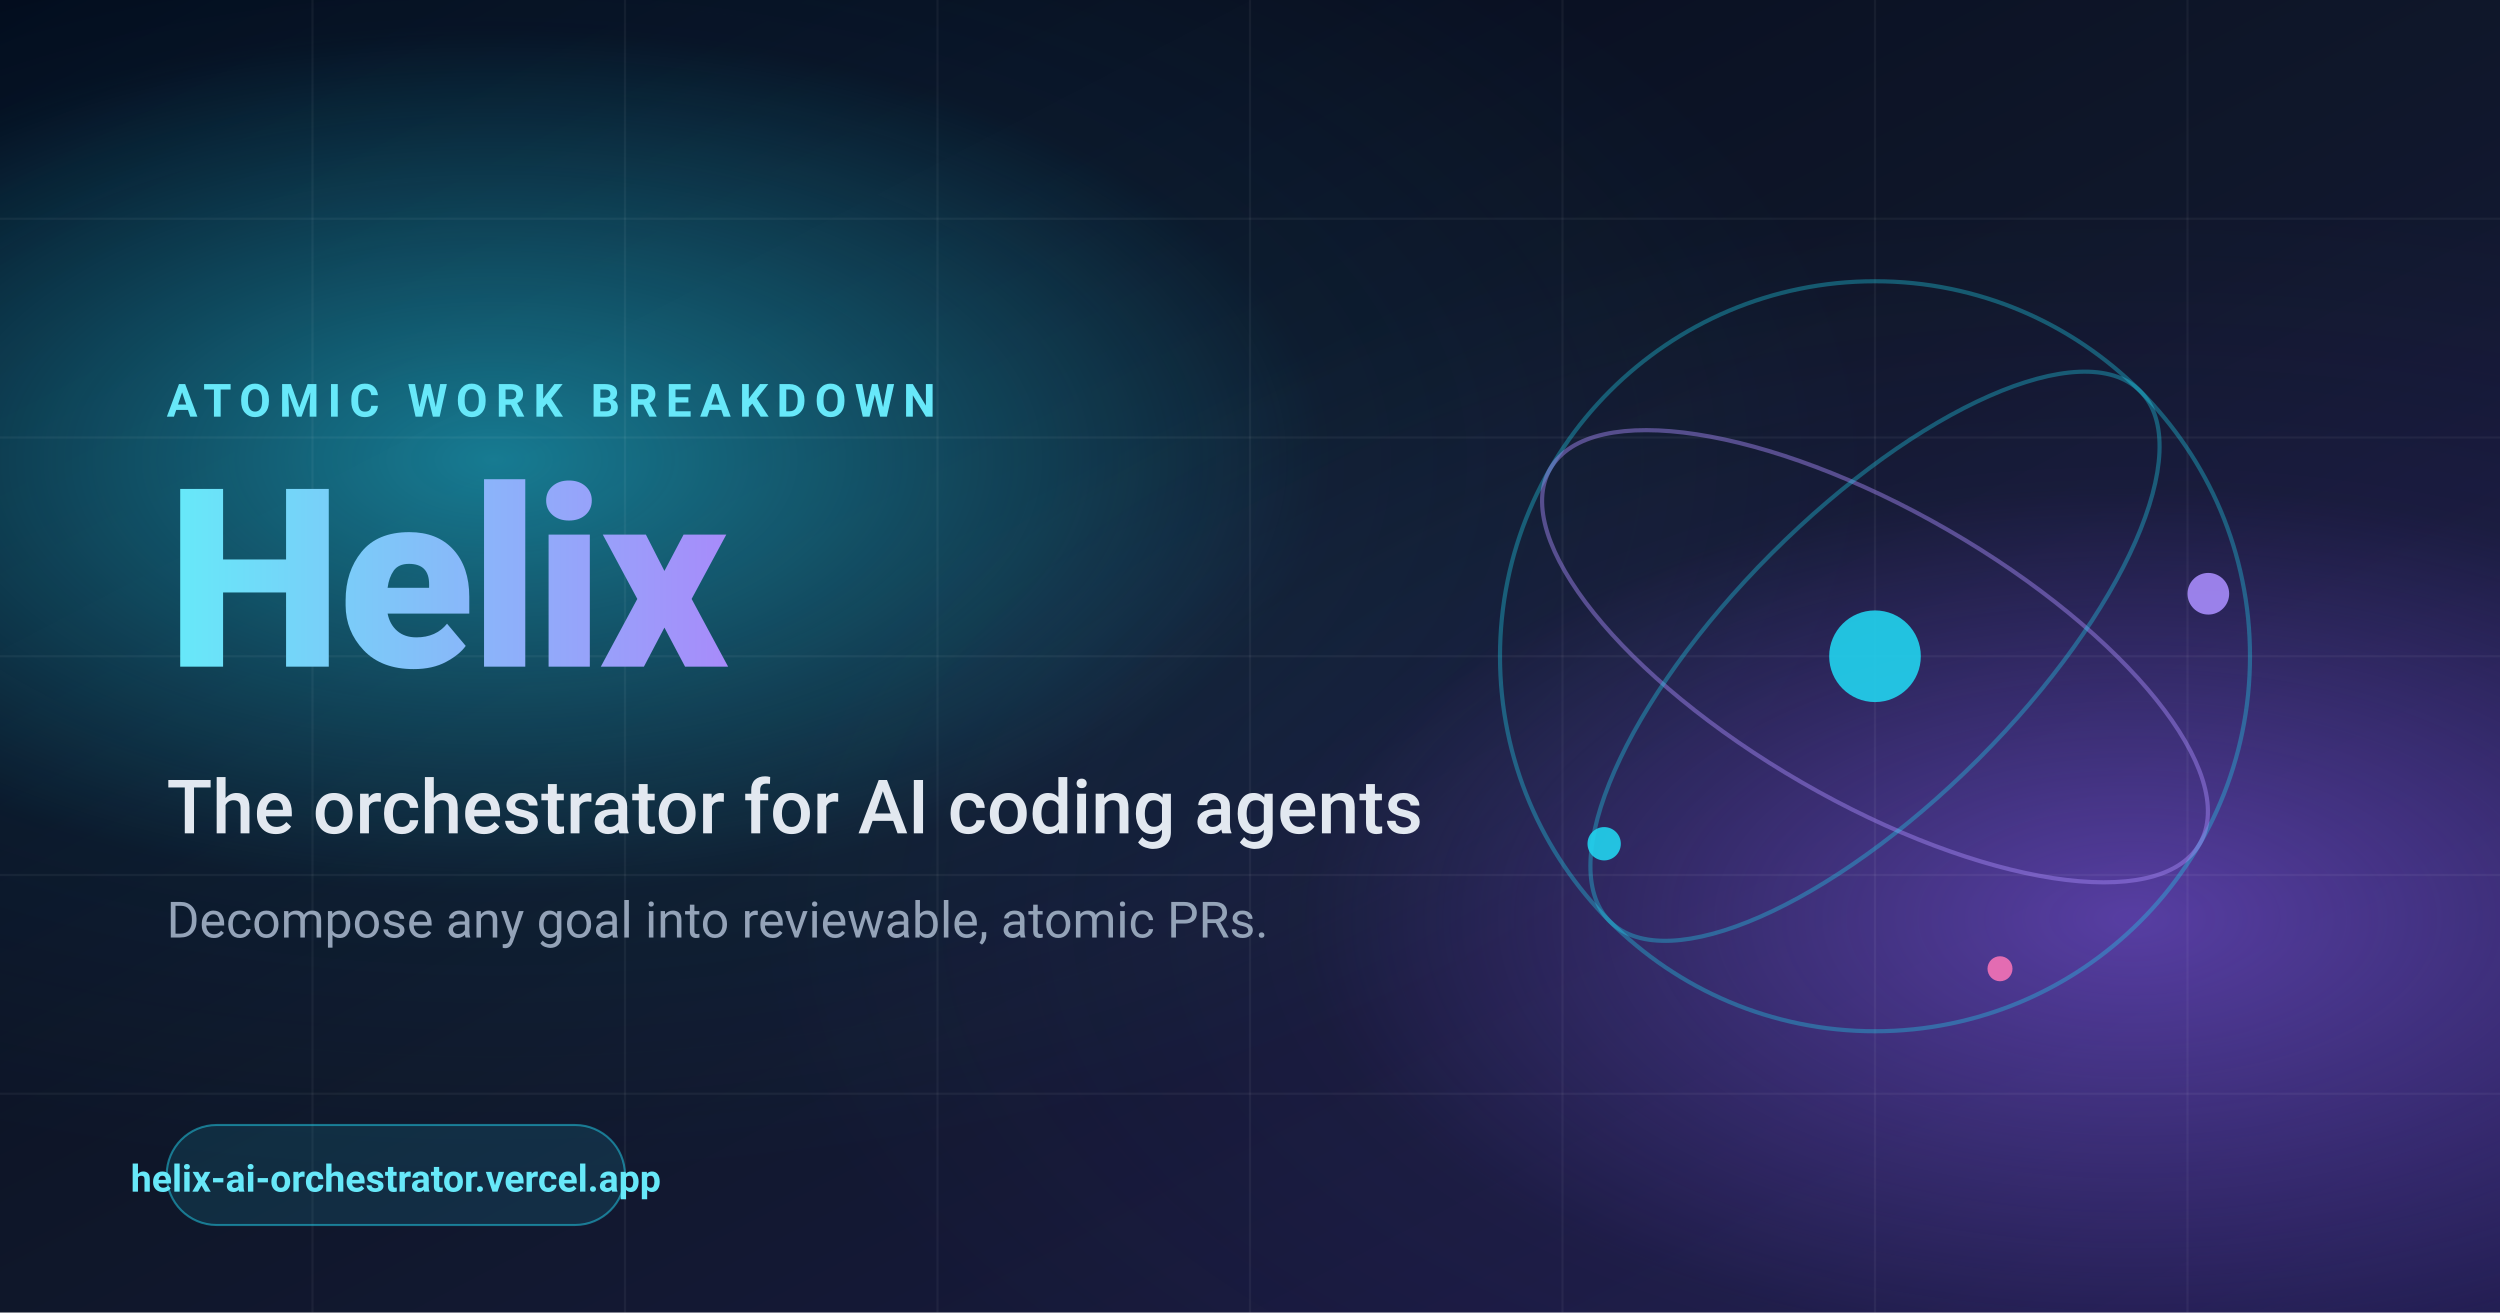
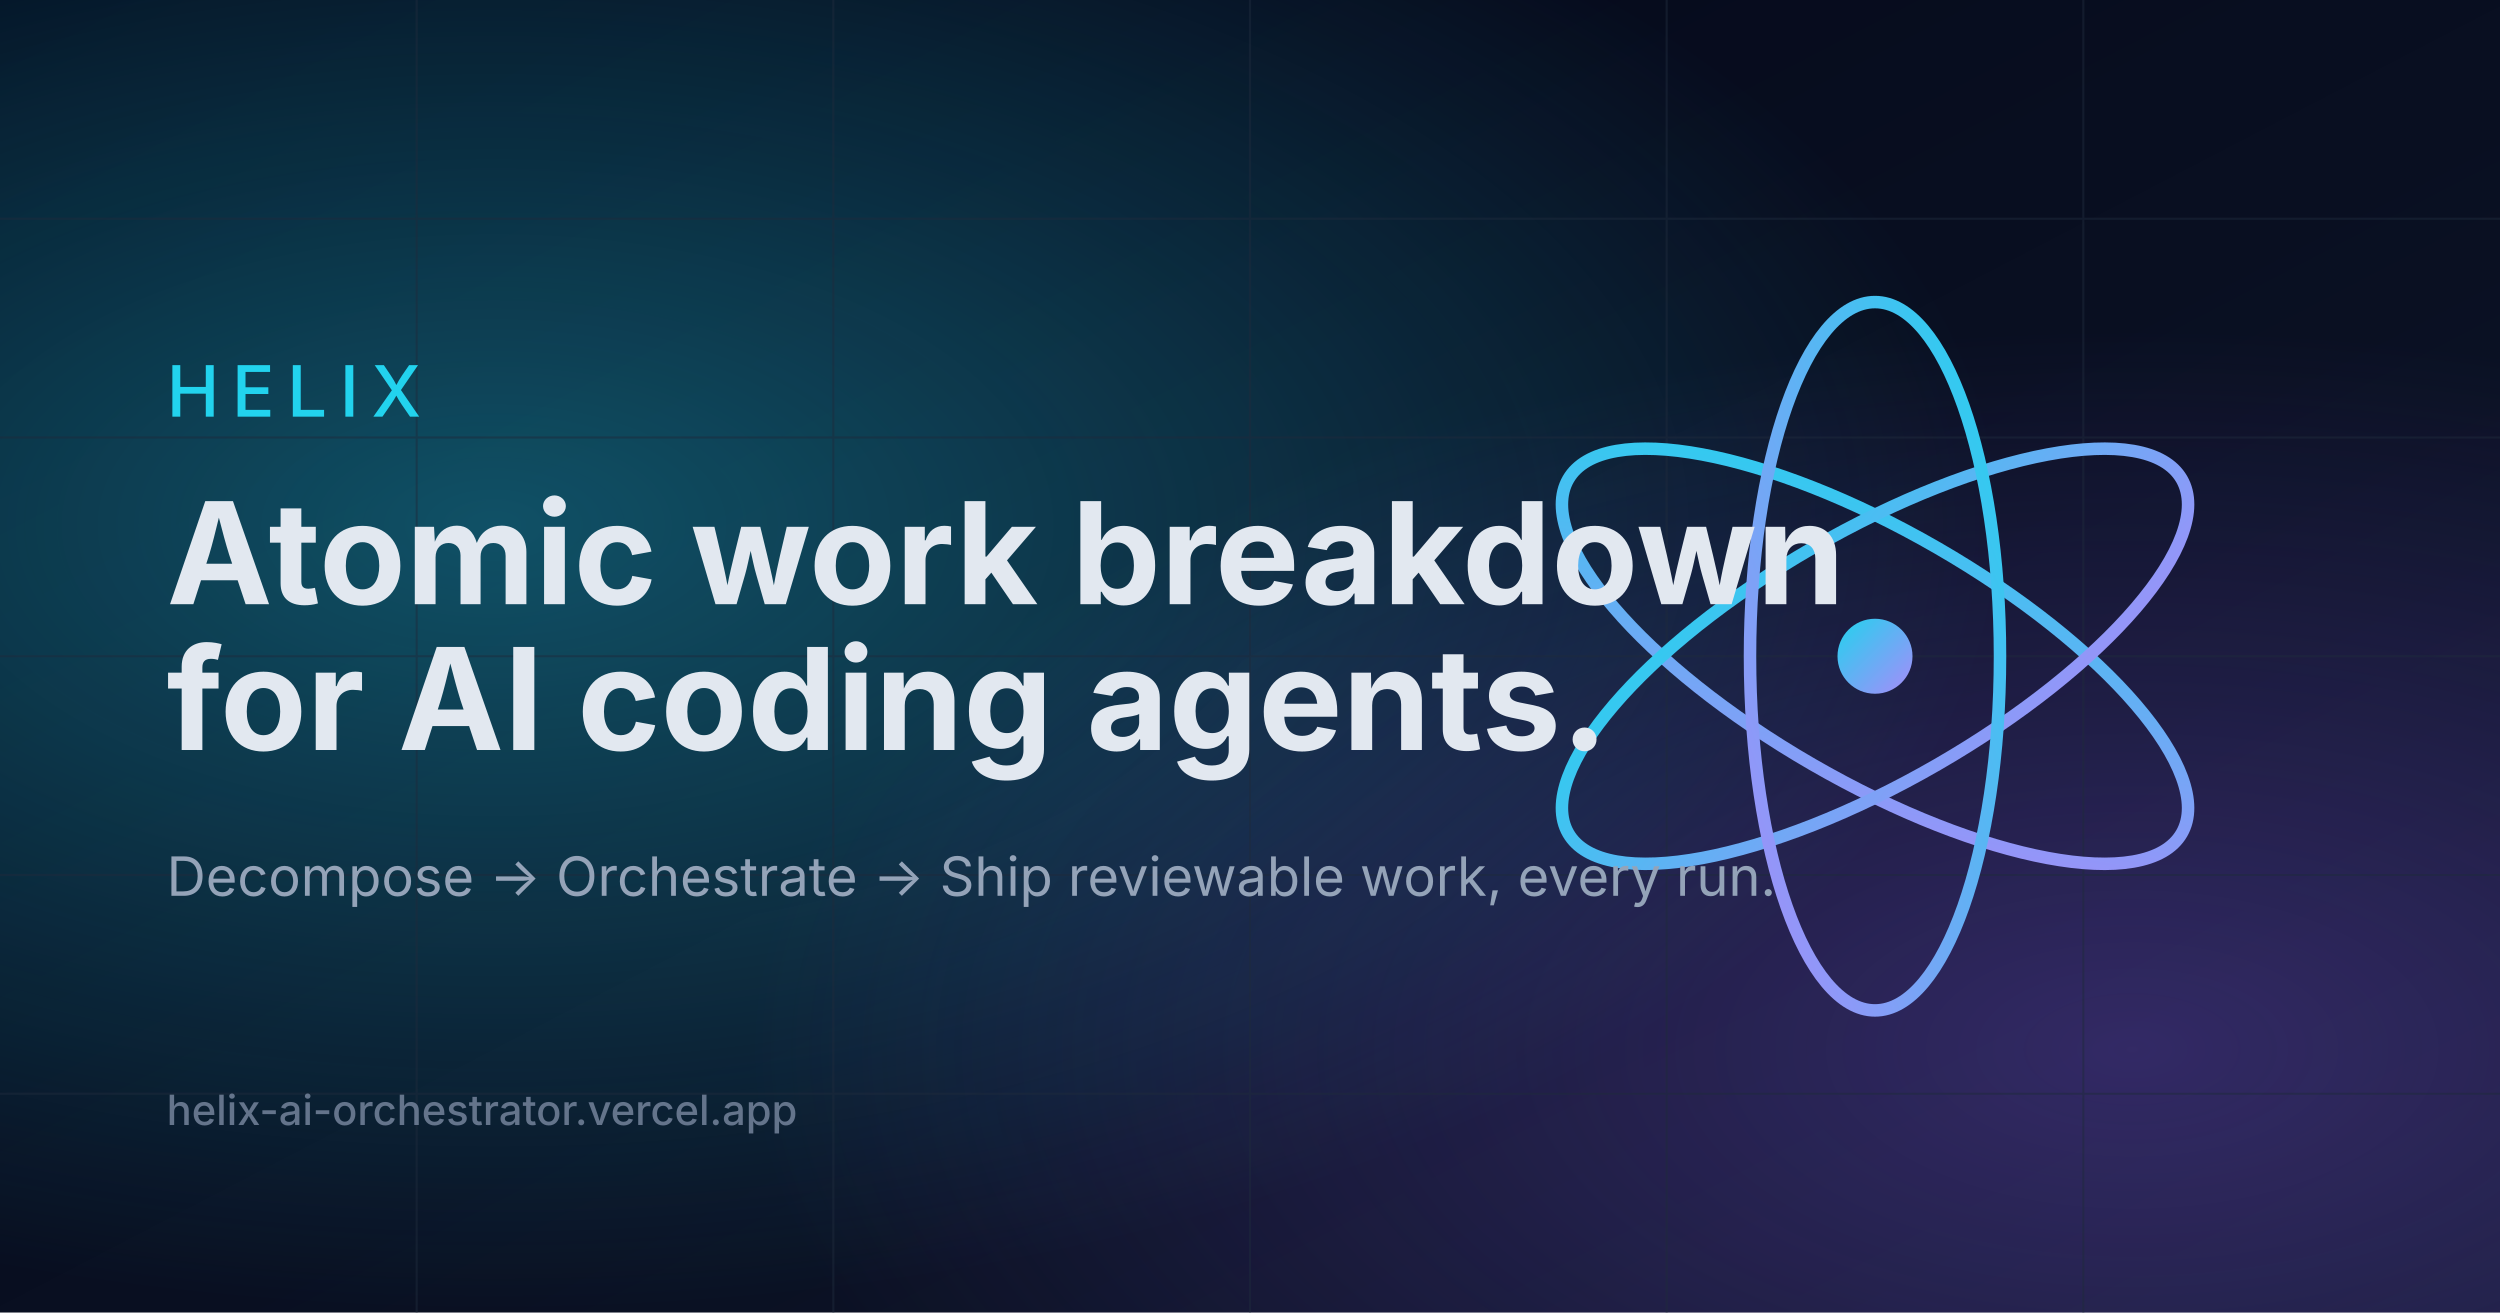
- <svg xmlns="http://www.w3.org/2000/svg" width="1200" height="630" viewBox="0 0 1200 630">
+ <svg xmlns="http://www.w3.org/2000/svg" viewBox="0 0 1200 630" width="1200" height="630">
  <defs>
-     <linearGradient id="bg" x1="0%" y1="0%" x2="100%" y2="100%">
+     <linearGradient id="bg" x1="0" y1="0" x2="1" y2="1">
      <stop offset="0%" stop-color="#020617" />
-       <stop offset="50%" stop-color="#0f172a" />
-       <stop offset="100%" stop-color="#1e1b4b" />
+       <stop offset="100%" stop-color="#0f172a" />
    </linearGradient>
-     <radialGradient id="glow-cyan" cx="20%" cy="35%" r="55%">
-       <stop offset="0%" stop-color="#22d3ee" stop-opacity="0.55" />
-       <stop offset="60%" stop-color="#22d3ee" stop-opacity="0.05" />
+     <radialGradient id="glow" cx="20%" cy="40%" r="60%">
+       <stop offset="0%" stop-color="#22d3ee" stop-opacity="0.35" />
      <stop offset="100%" stop-color="#22d3ee" stop-opacity="0" />
    </radialGradient>
-     <radialGradient id="glow-violet" cx="85%" cy="70%" r="55%">
-       <stop offset="0%" stop-color="#8b5cf6" stop-opacity="0.55" />
-       <stop offset="60%" stop-color="#8b5cf6" stop-opacity="0.05" />
+     <radialGradient id="glow2" cx="85%" cy="80%" r="55%">
+       <stop offset="0%" stop-color="#8b5cf6" stop-opacity="0.3" />
      <stop offset="100%" stop-color="#8b5cf6" stop-opacity="0" />
    </radialGradient>
-     <linearGradient id="wordmark" x1="0%" y1="0%" x2="100%" y2="0%">
-       <stop offset="0%" stop-color="#67e8f9" />
+     <linearGradient id="atom" x1="0" y1="0" x2="1" y2="1">
+       <stop offset="0%" stop-color="#22d3ee" />
      <stop offset="100%" stop-color="#a78bfa" />
    </linearGradient>
  </defs>
  <rect width="1200" height="630" fill="url(#bg)" />
-   <rect width="1200" height="630" fill="url(#glow-cyan)" />
-   <rect width="1200" height="630" fill="url(#glow-violet)" />
-   <g stroke="#ffffff" stroke-opacity="0.05" stroke-width="1">
+   <rect width="1200" height="630" fill="url(#glow)" />
+   <rect width="1200" height="630" fill="url(#glow2)" />
+   <g stroke="#1e293b" stroke-width="1" opacity="0.5">
    <line x1="0" y1="105" x2="1200" y2="105" />
    <line x1="0" y1="210" x2="1200" y2="210" />
    <line x1="0" y1="315" x2="1200" y2="315" />
    <line x1="0" y1="420" x2="1200" y2="420" />
    <line x1="0" y1="525" x2="1200" y2="525" />
-     <line x1="150" y1="0" x2="150" y2="630" />
-     <line x1="300" y1="0" x2="300" y2="630" />
-     <line x1="450" y1="0" x2="450" y2="630" />
+     <line x1="200" y1="0" x2="200" y2="630" />
+     <line x1="400" y1="0" x2="400" y2="630" />
    <line x1="600" y1="0" x2="600" y2="630" />
-     <line x1="750" y1="0" x2="750" y2="630" />
-     <line x1="900" y1="0" x2="900" y2="630" />
-     <line x1="1050" y1="0" x2="1050" y2="630" />
+     <line x1="800" y1="0" x2="800" y2="630" />
+     <line x1="1000" y1="0" x2="1000" y2="630" />
  </g>
-   <g transform="translate(900, 315)" fill="none" stroke-width="2">
-     <circle r="180" stroke="#22d3ee" stroke-opacity="0.35" />
-     <ellipse rx="180" ry="70" stroke="#a78bfa" stroke-opacity="0.45" transform="rotate(30)" />
-     <ellipse rx="180" ry="70" stroke="#22d3ee" stroke-opacity="0.35" transform="rotate(-45)" />
-     <circle r="22" fill="#22d3ee" fill-opacity="0.9" stroke="none" />
-     <circle cx="160" cy="-30" r="10" fill="#a78bfa" fill-opacity="0.9" stroke="none" />
-     <circle cx="-130" cy="90" r="8" fill="#22d3ee" fill-opacity="0.9" stroke="none" />
-     <circle cx="60" cy="150" r="6" fill="#f472b6" fill-opacity="0.9" stroke="none" />
+   <g transform="translate(900 315)">
+     <circle r="18" fill="url(#atom)" />
+     <ellipse rx="170" ry="60" fill="none" stroke="url(#atom)" stroke-width="6" transform="rotate(30)" />
+     <ellipse rx="170" ry="60" fill="none" stroke="url(#atom)" stroke-width="6" transform="rotate(-30)" />
+     <ellipse rx="170" ry="60" fill="none" stroke="url(#atom)" stroke-width="6" transform="rotate(90)" />
  </g>
-   <text x="80" y="200" font-family="ui-sans-serif, system-ui, -apple-system, Segoe UI, Roboto, sans-serif" font-size="22" font-weight="600" fill="#67e8f9" letter-spacing="4">
-     ATOMIC WORK BREAKDOWN
-   </text>
-   <text x="80" y="320" font-family="ui-sans-serif, system-ui, -apple-system, Segoe UI, Roboto, sans-serif" font-size="120" font-weight="800" fill="url(#wordmark)" letter-spacing="-2">
-     Helix
-   </text>
-   <text x="80" y="400" font-family="ui-sans-serif, system-ui, -apple-system, Segoe UI, Roboto, sans-serif" font-size="36" font-weight="500" fill="#e2e8f0">
-     The orchestrator for AI coding agents
-   </text>
-   <text x="80" y="450" font-family="ui-sans-serif, system-ui, -apple-system, Segoe UI, Roboto, sans-serif" font-size="24" font-weight="400" fill="#94a3b8">
-     Decompose any goal into reviewable, atomic PRs.
-   </text>
-   <g transform="translate(80, 540)">
-     <rect width="220" height="48" rx="24" fill="#22d3ee" fill-opacity="0.12" stroke="#22d3ee" stroke-opacity="0.5" />
-     <text x="110" y="32" text-anchor="middle" font-family="ui-sans-serif, system-ui, -apple-system, Segoe UI, Roboto, sans-serif" font-size="18" font-weight="600" fill="#67e8f9">
-       helix-ai-orchestrator.vercel.app
-     </text>
+   <g font-family="Inter, system-ui, sans-serif" fill="#e2e8f0">
+     <text x="80" y="200" font-size="34" font-weight="500" fill="#22d3ee" letter-spacing="6">HELIX</text>
+     <text x="80" y="290" font-size="68" font-weight="700">Atomic work breakdown</text>
+     <text x="80" y="360" font-size="68" font-weight="700">for AI coding agents.</text>
+     <text x="80" y="430" font-size="26" font-weight="400" fill="#94a3b8">Decompose → Orchestrate → Ship reviewable work, every run.</text>
+     <text x="80" y="540" font-size="20" font-weight="500" fill="#64748b">helix-ai-orchestrator.vercel.app</text>
  </g>
</svg>
